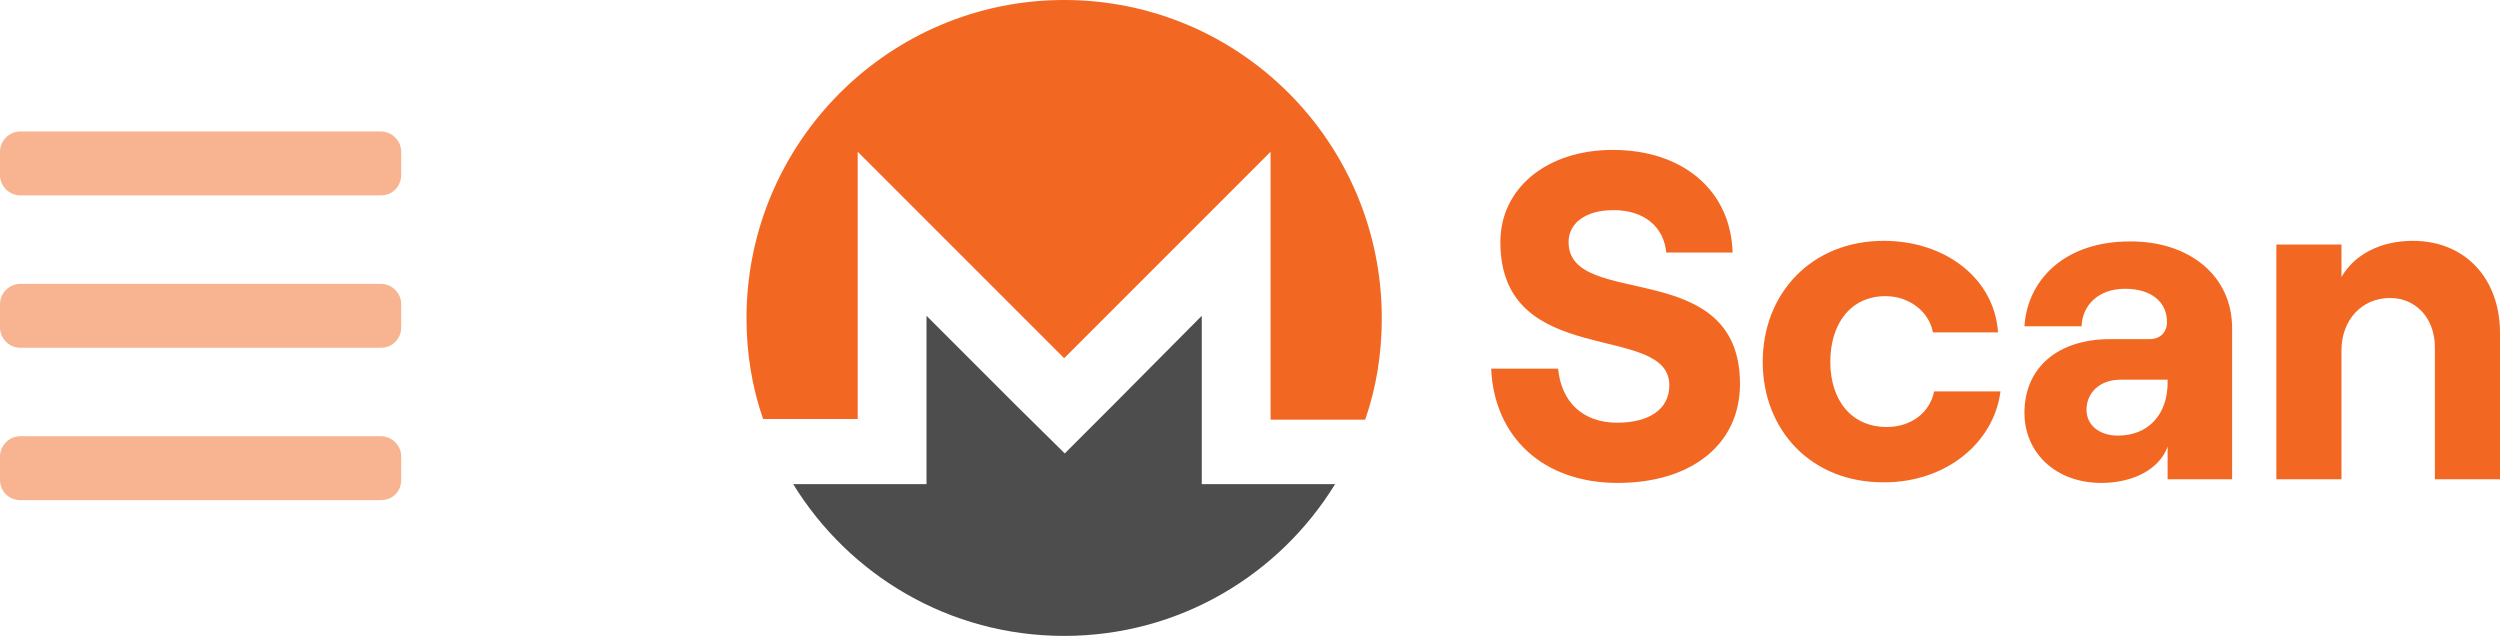
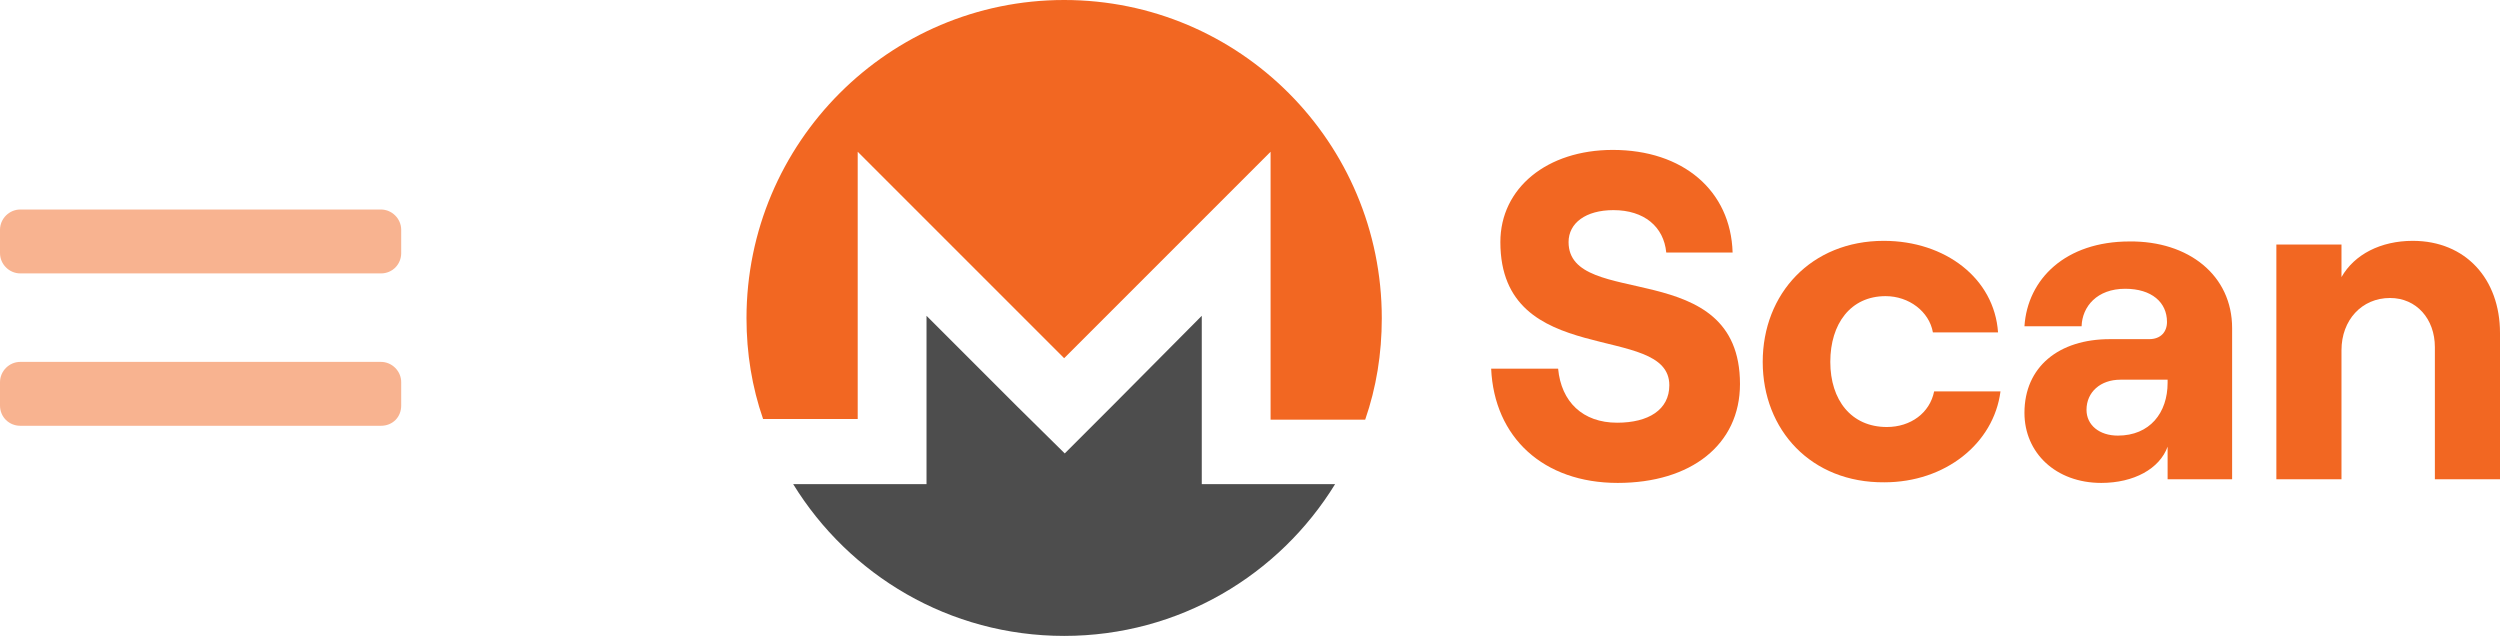
<svg xmlns="http://www.w3.org/2000/svg" version="1.1" id="Layer_1" x="0px" y="0px" viewBox="0 0 406.9 103.5" style="enable-background:new 0 0 406.9 103.5;" xml:space="preserve">
  <style type="text/css">
	.st0{fill:#F26722;}
	.st1{fill:#4D4D4D;}
	.st2{opacity:0.5;}
</style>
  <g>
    <path class="st0" d="M242.7,60h10.9c0.5,5.4,4,8.8,9.6,8.8c5.1,0,8.5-2.1,8.5-6.1c0-10.4-27.5-2.4-27.5-23.3c0-8.8,7.6-15,18.3-15   c11.4,0,19.2,6.6,19.5,16.7h-10.8c-0.4-4.2-3.6-6.9-8.6-6.9c-4.5,0-7.3,2.1-7.3,5.2c0,11.1,27.9,2.1,27.9,23.1   c0,9.9-8,16.1-19.9,16.1C251.2,78.6,243.2,71.2,242.7,60z" />
    <path class="st0" d="M286.9,58.9c0-11.1,7.9-19.7,19.7-19.7c10,0,18,6.1,18.6,14.9h-10.6c-0.6-3.4-3.9-5.9-7.7-5.9   c-5.7,0-9,4.5-9,10.7s3.4,10.6,9.2,10.6c3.9,0,7-2.3,7.7-5.8h10.8c-1.1,8.5-9,14.8-18.9,14.8C294.8,78.6,286.9,70,286.9,58.9z" />
    <path class="st0" d="M363.3,53.4V78h-10.5v-5.3c-1.3,3.6-5.5,5.9-10.8,5.9c-7.4,0-12.5-4.9-12.5-11.4c0-7.5,5.6-12,13.9-12h6.4   c1.9,0,2.9-1.2,2.9-2.8c0-3.2-2.5-5.4-6.8-5.4c-4.6,0-7,2.9-7.1,6.1h-9.3c0.5-7.7,6.7-13.8,17.1-13.8   C356.2,39.2,363.3,44.8,363.3,53.4z M352.8,62.3v-0.5h-7.7c-3.2,0-5.5,2-5.5,4.9c0,2.5,2.1,4.2,5.1,4.2   C349.9,70.9,352.8,67.2,352.8,62.3z" />
    <path class="st0" d="M370.5,39.8h10.6v5.3c2.1-3.7,6.4-5.9,11.6-5.9c8.6,0,14.2,6.2,14.2,15V78h-10.6V56.5c0-4.6-3-8-7.3-8   c-4.6,0-7.9,3.6-7.9,8.5v21h-10.6L370.5,39.8L370.5,39.8z" />
    <path class="st0" d="M224.9,51.8c0,5.8-0.9,11.3-2.7,16.5h-15.4V24.7l-33.6,33.6l-33.6-33.6v43.5h-15.4c-1.8-5.2-2.7-10.7-2.7-16.4   c0-28.6,23.2-51.8,51.7-51.8C201.8,0,224.9,23.2,224.9,51.8z" />
    <path class="st1" d="M217.3,78.8c-9.1,14.8-25.4,24.7-44.1,24.7s-35-9.9-44.1-24.7h21.7V51.4l14.7,14.7l7.8,7.7l7.7-7.7l14.6-14.7   v27.4C195.6,78.8,217.3,78.8,217.3,78.8z" />
  </g>
  <g class="st2">
-     <path class="st0" d="M62,31.8H3.3c-1.8,0-3.3-1.5-3.3-3.3v-3.8c0-1.8,1.5-3.3,3.3-3.3H62c1.8,0,3.3,1.5,3.3,3.3v3.8   C65.3,30.3,63.9,31.8,62,31.8z" />
-     <path class="st0" d="M62,56.6H3.3c-1.8,0-3.3-1.5-3.3-3.3v-3.8c0-1.8,1.5-3.3,3.3-3.3H62c1.8,0,3.3,1.5,3.3,3.3v3.8   C65.3,55.1,63.9,56.6,62,56.6z" />
-     <path class="st0" d="M62,81.4H3.3C1.5,81.4,0,80,0,78.1v-3.8C0,72.5,1.5,71,3.3,71H62c1.8,0,3.3,1.5,3.3,3.3v3.8   C65.3,80,63.9,81.4,62,81.4z" />
+     <path class="st0" d="M62,44.5H3.3C1.5,44.5,0,43,0,41.2v-3.8c0-1.8,1.5-3.3,3.3-3.3H62c1.8,0,3.3,1.5,3.3,3.3v3.8   C65.3,43,63.9,44.5,62,44.5z" />
+     <path class="st0" d="M62,69.3H3.3C1.5,69.3,0,67.9,0,66v-3.8c0-1.8,1.5-3.3,3.3-3.3H62c1.8,0,3.3,1.5,3.3,3.3v3.8   C65.3,67.9,63.9,69.3,62,69.3z" />
  </g>
</svg>
